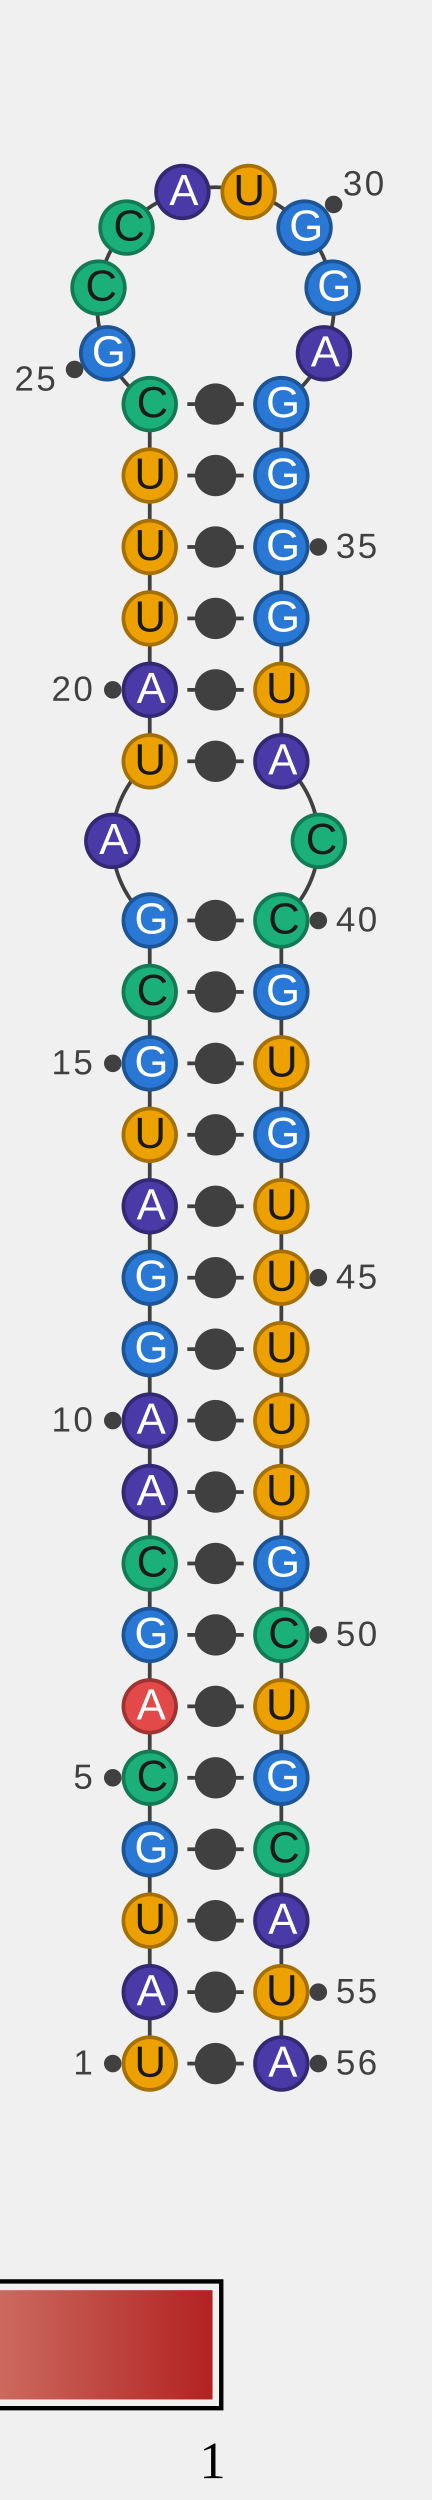
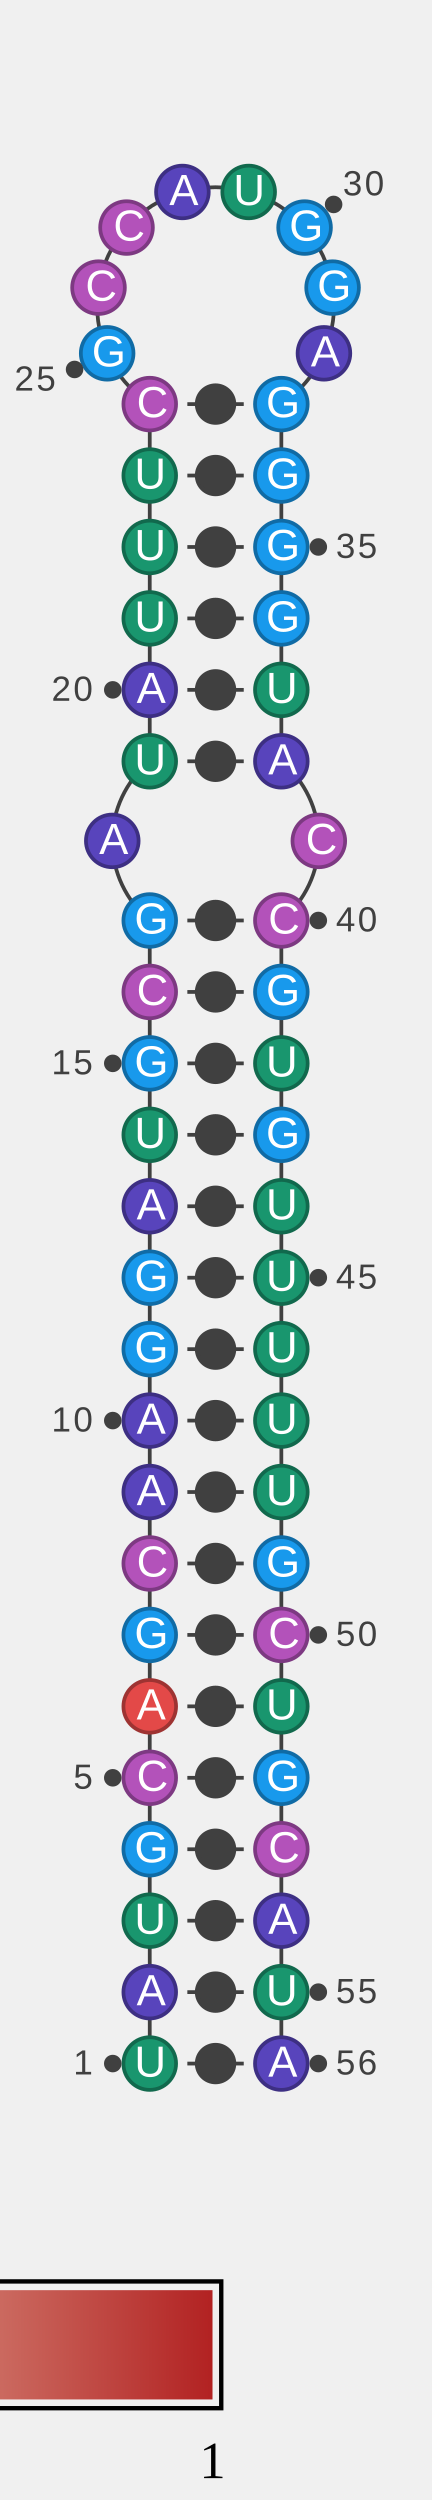
<svg xmlns="http://www.w3.org/2000/svg" width="98.612" height="571.879" viewBox="0 0 98.612 571.879">
  <path d="M 34.254 210.563 A 23.623 23.623 180 0 1 25.683 192.356" stroke="#404040" stroke-width="0.86" fill="none" />
  <path d="M 25.683 192.356 A 23.623 23.623 129.582 0 1 34.254 174.149" stroke="#404040" stroke-width="0.86" fill="none" />
  <path d="M 64.359 174.149 A 23.623 23.623 50.418 0 1 72.93 192.356" stroke="#404040" stroke-width="0.86" fill="none" />
  <path d="M 72.93 192.356 A 23.623 23.623 309.582 0 1 64.359 210.563" stroke="#404040" stroke-width="0.86" fill="none" />
  <g>
-     <circle cx="25.683" cy="192.356" r="6.021" stroke="#332874" stroke-width="0.86" fill="#4a3aa7" />
+     <circle cx="25.683" cy="192.356" r="6.021" stroke="#3d2f83" stroke-width="0.86" fill="#5844bc" />
    <text x="22.683" y="195.356" style="fill:#ffffff;font-family:Arial;font-size:10;">A</text>
  </g>
  <g>
-     <circle cx="72.93" cy="192.356" r="6.021" stroke="#127a55" stroke-width="0.86" fill="#1baf7a" />
-     <text x="69.93" y="195.356" style="fill:#1a1a1a;font-family:Arial;font-size:10;">C</text>
+     <circle cx="72.93" cy="192.356" r="6.021" stroke="#7d3982" stroke-width="0.86" fill="#b352ba" />
+     <text x="69.93" y="195.356" style="fill:#ffffff;font-family:Arial;font-size:10;">C</text>
  </g>
  <path d="M 34.254 92.437 A 27.087 27.087 203.742 0 1 24.512 80.823" stroke="#404040" stroke-width="0.86" fill="none" />
  <path d="M 24.512 80.823 A 27.087 27.087 171.245 0 1 22.535 65.794" stroke="#404040" stroke-width="0.86" fill="none" />
  <path d="M 22.535 65.794 A 27.087 27.087 171.245 0 1 28.942 52.057" stroke="#404040" stroke-width="0.86" fill="none" />
  <path d="M 28.942 52.057 A 27.087 27.087 138.747 0 1 41.727 43.913" stroke="#404040" stroke-width="0.86" fill="none" />
  <path d="M 41.727 43.913 A 27.087 27.087 106.249 0 1 56.885 43.913" stroke="#404040" stroke-width="0.86" fill="none" />
  <path d="M 56.885 43.913 A 27.087 27.087 73.751 0 1 69.67 52.057" stroke="#404040" stroke-width="0.86" fill="none" />
  <path d="M 69.67 52.057 A 27.087 27.087 41.253 0 1 76.077 65.794" stroke="#404040" stroke-width="0.86" fill="none" />
  <path d="M 76.077 65.794 A 27.087 27.087 8.755 0 1 74.1 80.823" stroke="#404040" stroke-width="0.86" fill="none" />
  <path d="M 74.1 80.823 A 27.087 27.087 303.76 0 1 64.359 92.437" stroke="#404040" stroke-width="0.86" fill="none" />
  <g>
-     <circle cx="24.512" cy="80.823" r="6.021" stroke="#1d5495" stroke-width="0.86" fill="#2a78d6" />
+     <circle cx="24.512" cy="80.823" r="6.021" stroke="#106ba5" stroke-width="0.86" fill="#1899ec" />
    <text x="21.012" y="83.823" style="fill:#ffffff;font-family:Arial;font-size:10;">G</text>
  </g>
  <g>
    <text x="8.307" y="89.351" style="fill:#404040;font-family:Arial;font-size:8;">5</text>
  </g>
  <g>
    <text x="3.307" y="89.351" style="fill:#404040;font-family:Arial;font-size:8;">2</text>
  </g>
  <g>
    <circle cx="17.057" cy="84.515" r="2.007" stroke-width="0.0" fill="#404040" />
  </g>
  <g>
-     <circle cx="22.535" cy="65.794" r="6.021" stroke="#127a55" stroke-width="0.86" fill="#1baf7a" />
-     <text x="19.535" y="68.794" style="fill:#1a1a1a;font-family:Arial;font-size:10;">C</text>
-   </g>
-   <g>
-     <circle cx="28.942" cy="52.057" r="6.021" stroke="#127a55" stroke-width="0.86" fill="#1baf7a" />
-     <text x="25.942" y="55.057" style="fill:#1a1a1a;font-family:Arial;font-size:10;">C</text>
-   </g>
-   <g>
-     <circle cx="41.727" cy="43.913" r="6.021" stroke="#332874" stroke-width="0.86" fill="#4a3aa7" />
+     <circle cx="22.535" cy="65.794" r="6.021" stroke="#7d3982" stroke-width="0.86" fill="#b352ba" />
+     <text x="19.535" y="68.794" style="fill:#ffffff;font-family:Arial;font-size:10;">C</text>
+   </g>
+   <g>
+     <circle cx="28.942" cy="52.057" r="6.021" stroke="#7d3982" stroke-width="0.86" fill="#b352ba" />
+     <text x="25.942" y="55.057" style="fill:#ffffff;font-family:Arial;font-size:10;">C</text>
+   </g>
+   <g>
+     <circle cx="41.727" cy="43.913" r="6.021" stroke="#3d2f83" stroke-width="0.86" fill="#5844bc" />
    <text x="38.727" y="46.913" style="fill:#ffffff;font-family:Arial;font-size:10;">A</text>
  </g>
  <g>
-     <circle cx="56.885" cy="43.913" r="6.021" stroke="#a57000" stroke-width="0.86" fill="#eda100" />
-     <text x="53.385" y="46.913" style="fill:#1a1a1a;font-family:Arial;font-size:10;">U</text>
-   </g>
-   <g>
-     <circle cx="69.67" cy="52.057" r="6.021" stroke="#1d5495" stroke-width="0.86" fill="#2a78d6" />
+     <circle cx="56.885" cy="43.913" r="6.021" stroke="#11694d" stroke-width="0.86" fill="#19966e" />
+     <text x="53.385" y="46.913" style="fill:#ffffff;font-family:Arial;font-size:10;">U</text>
+   </g>
+   <g>
+     <circle cx="69.67" cy="52.057" r="6.021" stroke="#106ba5" stroke-width="0.86" fill="#1899ec" />
    <text x="66.17" y="55.057" style="fill:#ffffff;font-family:Arial;font-size:10;">G</text>
  </g>
  <g>
    <text x="78.426" y="44.684" style="fill:#404040;font-family:Arial;font-size:8;">3</text>
  </g>
  <g>
    <text x="83.426" y="44.684" style="fill:#404040;font-family:Arial;font-size:8;">0</text>
  </g>
  <g>
    <circle cx="76.316" cy="46.766" r="2.007" stroke-width="0.0" fill="#404040" />
  </g>
  <g>
-     <circle cx="76.077" cy="65.794" r="6.021" stroke="#1d5495" stroke-width="0.86" fill="#2a78d6" />
+     <circle cx="76.077" cy="65.794" r="6.021" stroke="#106ba5" stroke-width="0.86" fill="#1899ec" />
    <text x="72.577" y="68.794" style="fill:#ffffff;font-family:Arial;font-size:10;">G</text>
  </g>
  <g>
-     <circle cx="74.1" cy="80.823" r="6.021" stroke="#332874" stroke-width="0.86" fill="#4a3aa7" />
+     <circle cx="74.1" cy="80.823" r="6.021" stroke="#3d2f83" stroke-width="0.86" fill="#5844bc" />
    <text x="71.1" y="83.823" style="fill:#ffffff;font-family:Arial;font-size:10;">A</text>
  </g>
  <line x1="34.254" y1="466.023" x2="34.254" y2="461.723" stroke="#404040" stroke-width="0.86" />
  <line x1="34.254" y1="449.681" x2="34.254" y2="445.38" stroke="#404040" stroke-width="0.86" />
  <line x1="34.254" y1="433.338" x2="34.254" y2="429.038" stroke="#404040" stroke-width="0.86" />
  <line x1="34.254" y1="416.996" x2="34.254" y2="412.695" stroke="#404040" stroke-width="0.86" />
  <line x1="34.254" y1="400.653" x2="34.254" y2="396.352" stroke="#404040" stroke-width="0.86" />
  <line x1="34.254" y1="384.311" x2="34.254" y2="380.01" stroke="#404040" stroke-width="0.86" />
  <line x1="34.254" y1="367.968" x2="34.254" y2="363.667" stroke="#404040" stroke-width="0.86" />
  <line x1="34.254" y1="351.625" x2="34.254" y2="347.325" stroke="#404040" stroke-width="0.86" />
  <line x1="34.254" y1="335.283" x2="34.254" y2="330.982" stroke="#404040" stroke-width="0.86" />
  <line x1="34.254" y1="318.94" x2="34.254" y2="314.64" stroke="#404040" stroke-width="0.86" />
  <line x1="34.254" y1="302.598" x2="34.254" y2="298.297" stroke="#404040" stroke-width="0.86" />
  <line x1="34.254" y1="286.255" x2="34.254" y2="281.955" stroke="#404040" stroke-width="0.86" />
  <line x1="34.254" y1="269.913" x2="34.254" y2="265.612" stroke="#404040" stroke-width="0.86" />
  <line x1="34.254" y1="253.57" x2="34.254" y2="249.269" stroke="#404040" stroke-width="0.86" />
  <line x1="34.254" y1="237.228" x2="34.254" y2="232.927" stroke="#404040" stroke-width="0.86" />
  <line x1="34.254" y1="220.885" x2="34.254" y2="216.584" stroke="#404040" stroke-width="0.86" />
  <line x1="64.359" y1="216.584" x2="64.359" y2="220.885" stroke="#404040" stroke-width="0.86" />
  <line x1="64.359" y1="232.927" x2="64.359" y2="237.228" stroke="#404040" stroke-width="0.86" />
  <line x1="64.359" y1="249.269" x2="64.359" y2="253.57" stroke="#404040" stroke-width="0.86" />
  <line x1="64.359" y1="265.612" x2="64.359" y2="269.913" stroke="#404040" stroke-width="0.86" />
  <line x1="64.359" y1="281.955" x2="64.359" y2="286.255" stroke="#404040" stroke-width="0.86" />
  <line x1="64.359" y1="298.297" x2="64.359" y2="302.598" stroke="#404040" stroke-width="0.86" />
  <line x1="64.359" y1="314.64" x2="64.359" y2="318.94" stroke="#404040" stroke-width="0.86" />
  <line x1="64.359" y1="330.982" x2="64.359" y2="335.283" stroke="#404040" stroke-width="0.86" />
  <line x1="64.359" y1="347.325" x2="64.359" y2="351.625" stroke="#404040" stroke-width="0.86" />
  <line x1="64.359" y1="363.667" x2="64.359" y2="367.968" stroke="#404040" stroke-width="0.86" />
  <line x1="64.359" y1="380.01" x2="64.359" y2="384.311" stroke="#404040" stroke-width="0.86" />
  <line x1="64.359" y1="396.352" x2="64.359" y2="400.653" stroke="#404040" stroke-width="0.86" />
  <line x1="64.359" y1="412.695" x2="64.359" y2="416.996" stroke="#404040" stroke-width="0.86" />
  <line x1="64.359" y1="429.038" x2="64.359" y2="433.338" stroke="#404040" stroke-width="0.86" />
  <line x1="64.359" y1="445.38" x2="64.359" y2="449.681" stroke="#404040" stroke-width="0.86" />
  <line x1="64.359" y1="461.723" x2="64.359" y2="466.023" stroke="#404040" stroke-width="0.86" />
  <line x1="42.855" y1="472.044" x2="45.006" y2="472.044" stroke="#404040" stroke-width="0.86" />
  <circle cx="49.306" cy="472.044" r="4.301" stroke="#404040" stroke-width="0.86" fill="#404040" />
  <line x1="53.607" y1="472.044" x2="55.757" y2="472.044" stroke="#404040" stroke-width="0.86" />
  <g>
-     <circle cx="34.254" cy="472.044" r="6.021" stroke="#a57000" stroke-width="0.86" fill="#eda100" />
-     <text x="30.754" y="475.044" style="fill:#1a1a1a;font-family:Arial;font-size:10;">U</text>
+     <circle cx="34.254" cy="472.044" r="6.021" stroke="#11694d" stroke-width="0.86" fill="#19966e" />
+     <text x="30.754" y="475.044" style="fill:#ffffff;font-family:Arial;font-size:10;">U</text>
  </g>
  <g>
    <text x="16.782" y="474.544" style="fill:#404040;font-family:Arial;font-size:8;">1</text>
  </g>
  <g>
    <circle cx="25.796" cy="472.044" r="2.007" stroke-width="0.0" fill="#404040" />
  </g>
  <g>
-     <circle cx="64.359" cy="472.044" r="6.021" stroke="#332874" stroke-width="0.86" fill="#4a3aa7" />
+     <circle cx="64.359" cy="472.044" r="6.021" stroke="#3d2f83" stroke-width="0.86" fill="#5844bc" />
    <text x="61.359" y="475.044" style="fill:#ffffff;font-family:Arial;font-size:10;">A</text>
  </g>
  <g>
    <text x="76.831" y="474.544" style="fill:#404040;font-family:Arial;font-size:8;">5</text>
  </g>
  <g>
    <text x="81.831" y="474.544" style="fill:#404040;font-family:Arial;font-size:8;">6</text>
  </g>
  <g>
    <circle cx="72.817" cy="472.044" r="2.007" stroke-width="0.0" fill="#404040" />
  </g>
  <line x1="42.855" y1="455.702" x2="45.006" y2="455.702" stroke="#404040" stroke-width="0.86" />
  <circle cx="49.306" cy="455.702" r="4.301" stroke="#404040" stroke-width="0.86" fill="#404040" />
  <line x1="53.607" y1="455.702" x2="55.757" y2="455.702" stroke="#404040" stroke-width="0.86" />
  <g>
-     <circle cx="34.254" cy="455.702" r="6.021" stroke="#332874" stroke-width="0.86" fill="#4a3aa7" />
+     <circle cx="34.254" cy="455.702" r="6.021" stroke="#3d2f83" stroke-width="0.86" fill="#5844bc" />
    <text x="31.254" y="458.702" style="fill:#ffffff;font-family:Arial;font-size:10;">A</text>
  </g>
  <g>
-     <circle cx="64.359" cy="455.702" r="6.021" stroke="#a57000" stroke-width="0.86" fill="#eda100" />
-     <text x="60.859" y="458.702" style="fill:#1a1a1a;font-family:Arial;font-size:10;">U</text>
+     <circle cx="64.359" cy="455.702" r="6.021" stroke="#11694d" stroke-width="0.86" fill="#19966e" />
+     <text x="60.859" y="458.702" style="fill:#ffffff;font-family:Arial;font-size:10;">U</text>
  </g>
  <g>
    <text x="76.831" y="458.202" style="fill:#404040;font-family:Arial;font-size:8;">5</text>
  </g>
  <g>
    <text x="81.831" y="458.202" style="fill:#404040;font-family:Arial;font-size:8;">5</text>
  </g>
  <g>
    <circle cx="72.817" cy="455.702" r="2.007" stroke-width="0.0" fill="#404040" />
  </g>
  <line x1="42.855" y1="439.359" x2="45.006" y2="439.359" stroke="#404040" stroke-width="0.86" />
  <circle cx="49.306" cy="439.359" r="4.301" stroke="#404040" stroke-width="0.86" fill="#404040" />
  <line x1="53.607" y1="439.359" x2="55.757" y2="439.359" stroke="#404040" stroke-width="0.86" />
  <g>
-     <circle cx="34.254" cy="439.359" r="6.021" stroke="#a57000" stroke-width="0.86" fill="#eda100" />
-     <text x="30.754" y="442.359" style="fill:#1a1a1a;font-family:Arial;font-size:10;">U</text>
-   </g>
-   <g>
-     <circle cx="64.359" cy="439.359" r="6.021" stroke="#332874" stroke-width="0.86" fill="#4a3aa7" />
+     <circle cx="34.254" cy="439.359" r="6.021" stroke="#11694d" stroke-width="0.86" fill="#19966e" />
+     <text x="30.754" y="442.359" style="fill:#ffffff;font-family:Arial;font-size:10;">U</text>
+   </g>
+   <g>
+     <circle cx="64.359" cy="439.359" r="6.021" stroke="#3d2f83" stroke-width="0.86" fill="#5844bc" />
    <text x="61.359" y="442.359" style="fill:#ffffff;font-family:Arial;font-size:10;">A</text>
  </g>
  <line x1="42.855" y1="423.017" x2="45.006" y2="423.017" stroke="#404040" stroke-width="0.86" />
  <circle cx="49.306" cy="423.017" r="4.301" stroke="#404040" stroke-width="0.86" fill="#404040" />
  <line x1="53.607" y1="423.017" x2="55.757" y2="423.017" stroke="#404040" stroke-width="0.86" />
  <g>
-     <circle cx="34.254" cy="423.017" r="6.021" stroke="#1d5495" stroke-width="0.86" fill="#2a78d6" />
+     <circle cx="34.254" cy="423.017" r="6.021" stroke="#106ba5" stroke-width="0.86" fill="#1899ec" />
    <text x="30.754" y="426.017" style="fill:#ffffff;font-family:Arial;font-size:10;">G</text>
  </g>
  <g>
-     <circle cx="64.359" cy="423.017" r="6.021" stroke="#127a55" stroke-width="0.86" fill="#1baf7a" />
-     <text x="61.359" y="426.017" style="fill:#1a1a1a;font-family:Arial;font-size:10;">C</text>
+     <circle cx="64.359" cy="423.017" r="6.021" stroke="#7d3982" stroke-width="0.86" fill="#b352ba" />
+     <text x="61.359" y="426.017" style="fill:#ffffff;font-family:Arial;font-size:10;">C</text>
  </g>
  <line x1="42.855" y1="406.674" x2="45.006" y2="406.674" stroke="#404040" stroke-width="0.86" />
  <circle cx="49.306" cy="406.674" r="4.301" stroke="#404040" stroke-width="0.86" fill="#404040" />
  <line x1="53.607" y1="406.674" x2="55.757" y2="406.674" stroke="#404040" stroke-width="0.86" />
  <g>
-     <circle cx="34.254" cy="406.674" r="6.021" stroke="#127a55" stroke-width="0.86" fill="#1baf7a" />
-     <text x="31.254" y="409.674" style="fill:#1a1a1a;font-family:Arial;font-size:10;">C</text>
+     <circle cx="34.254" cy="406.674" r="6.021" stroke="#7d3982" stroke-width="0.86" fill="#b352ba" />
+     <text x="31.254" y="409.674" style="fill:#ffffff;font-family:Arial;font-size:10;">C</text>
  </g>
  <g>
    <text x="16.782" y="409.174" style="fill:#404040;font-family:Arial;font-size:8;">5</text>
  </g>
  <g>
    <circle cx="25.796" cy="406.674" r="2.007" stroke-width="0.0" fill="#404040" />
  </g>
  <g>
-     <circle cx="64.359" cy="406.674" r="6.021" stroke="#1d5495" stroke-width="0.86" fill="#2a78d6" />
+     <circle cx="64.359" cy="406.674" r="6.021" stroke="#106ba5" stroke-width="0.86" fill="#1899ec" />
    <text x="60.859" y="409.674" style="fill:#ffffff;font-family:Arial;font-size:10;">G</text>
  </g>
  <line x1="42.855" y1="390.331" x2="45.006" y2="390.331" stroke="#404040" stroke-width="0.86" />
  <circle cx="49.306" cy="390.331" r="4.301" stroke="#404040" stroke-width="0.86" fill="#404040" />
  <line x1="53.607" y1="390.331" x2="55.757" y2="390.331" stroke="#404040" stroke-width="0.86" />
  <g>
    <circle cx="34.254" cy="390.331" r="6.021" stroke="#9e3332" stroke-width="0.86" fill="#e34948" />
    <text x="31.254" y="393.331" style="fill:#ffffff;font-family:Arial;font-size:10;">A</text>
  </g>
  <g>
-     <circle cx="64.359" cy="390.331" r="6.021" stroke="#a57000" stroke-width="0.86" fill="#eda100" />
-     <text x="60.859" y="393.331" style="fill:#1a1a1a;font-family:Arial;font-size:10;">U</text>
+     <circle cx="64.359" cy="390.331" r="6.021" stroke="#11694d" stroke-width="0.86" fill="#19966e" />
+     <text x="60.859" y="393.331" style="fill:#ffffff;font-family:Arial;font-size:10;">U</text>
  </g>
  <line x1="42.855" y1="373.989" x2="45.006" y2="373.989" stroke="#404040" stroke-width="0.86" />
  <circle cx="49.306" cy="373.989" r="4.301" stroke="#404040" stroke-width="0.86" fill="#404040" />
  <line x1="53.607" y1="373.989" x2="55.757" y2="373.989" stroke="#404040" stroke-width="0.86" />
  <g>
-     <circle cx="34.254" cy="373.989" r="6.021" stroke="#1d5495" stroke-width="0.86" fill="#2a78d6" />
+     <circle cx="34.254" cy="373.989" r="6.021" stroke="#106ba5" stroke-width="0.86" fill="#1899ec" />
    <text x="30.754" y="376.989" style="fill:#ffffff;font-family:Arial;font-size:10;">G</text>
  </g>
  <g>
-     <circle cx="64.359" cy="373.989" r="6.021" stroke="#127a55" stroke-width="0.86" fill="#1baf7a" />
-     <text x="61.359" y="376.989" style="fill:#1a1a1a;font-family:Arial;font-size:10;">C</text>
+     <circle cx="64.359" cy="373.989" r="6.021" stroke="#7d3982" stroke-width="0.86" fill="#b352ba" />
+     <text x="61.359" y="376.989" style="fill:#ffffff;font-family:Arial;font-size:10;">C</text>
  </g>
  <g>
    <text x="76.831" y="376.489" style="fill:#404040;font-family:Arial;font-size:8;">5</text>
  </g>
  <g>
    <text x="81.831" y="376.489" style="fill:#404040;font-family:Arial;font-size:8;">0</text>
  </g>
  <g>
    <circle cx="72.817" cy="373.989" r="2.007" stroke-width="0.0" fill="#404040" />
  </g>
  <line x1="42.855" y1="357.646" x2="45.006" y2="357.646" stroke="#404040" stroke-width="0.86" />
  <circle cx="49.306" cy="357.646" r="4.301" stroke="#404040" stroke-width="0.86" fill="#404040" />
  <line x1="53.607" y1="357.646" x2="55.757" y2="357.646" stroke="#404040" stroke-width="0.86" />
  <g>
-     <circle cx="34.254" cy="357.646" r="6.021" stroke="#127a55" stroke-width="0.86" fill="#1baf7a" />
-     <text x="31.254" y="360.646" style="fill:#1a1a1a;font-family:Arial;font-size:10;">C</text>
-   </g>
-   <g>
-     <circle cx="64.359" cy="357.646" r="6.021" stroke="#1d5495" stroke-width="0.86" fill="#2a78d6" />
+     <circle cx="34.254" cy="357.646" r="6.021" stroke="#7d3982" stroke-width="0.86" fill="#b352ba" />
+     <text x="31.254" y="360.646" style="fill:#ffffff;font-family:Arial;font-size:10;">C</text>
+   </g>
+   <g>
+     <circle cx="64.359" cy="357.646" r="6.021" stroke="#106ba5" stroke-width="0.86" fill="#1899ec" />
    <text x="60.859" y="360.646" style="fill:#ffffff;font-family:Arial;font-size:10;">G</text>
  </g>
  <line x1="42.855" y1="341.304" x2="45.006" y2="341.304" stroke="#404040" stroke-width="0.86" />
  <circle cx="49.306" cy="341.304" r="4.301" stroke="#404040" stroke-width="0.86" fill="#404040" />
  <line x1="53.607" y1="341.304" x2="55.757" y2="341.304" stroke="#404040" stroke-width="0.86" />
  <g>
-     <circle cx="34.254" cy="341.304" r="6.021" stroke="#332874" stroke-width="0.86" fill="#4a3aa7" />
+     <circle cx="34.254" cy="341.304" r="6.021" stroke="#3d2f83" stroke-width="0.86" fill="#5844bc" />
    <text x="31.254" y="344.304" style="fill:#ffffff;font-family:Arial;font-size:10;">A</text>
  </g>
  <g>
-     <circle cx="64.359" cy="341.304" r="6.021" stroke="#a57000" stroke-width="0.86" fill="#eda100" />
-     <text x="60.859" y="344.304" style="fill:#1a1a1a;font-family:Arial;font-size:10;">U</text>
+     <circle cx="64.359" cy="341.304" r="6.021" stroke="#11694d" stroke-width="0.86" fill="#19966e" />
+     <text x="60.859" y="344.304" style="fill:#ffffff;font-family:Arial;font-size:10;">U</text>
  </g>
  <line x1="42.855" y1="324.961" x2="45.006" y2="324.961" stroke="#404040" stroke-width="0.86" />
  <circle cx="49.306" cy="324.961" r="4.301" stroke="#404040" stroke-width="0.86" fill="#404040" />
  <line x1="53.607" y1="324.961" x2="55.757" y2="324.961" stroke="#404040" stroke-width="0.86" />
  <g>
-     <circle cx="34.254" cy="324.961" r="6.021" stroke="#332874" stroke-width="0.86" fill="#4a3aa7" />
+     <circle cx="34.254" cy="324.961" r="6.021" stroke="#3d2f83" stroke-width="0.86" fill="#5844bc" />
    <text x="31.254" y="327.961" style="fill:#ffffff;font-family:Arial;font-size:10;">A</text>
  </g>
  <g>
    <text x="16.782" y="327.461" style="fill:#404040;font-family:Arial;font-size:8;">0</text>
  </g>
  <g>
    <text x="11.782" y="327.461" style="fill:#404040;font-family:Arial;font-size:8;">1</text>
  </g>
  <g>
    <circle cx="25.796" cy="324.961" r="2.007" stroke-width="0.0" fill="#404040" />
  </g>
  <g>
-     <circle cx="64.359" cy="324.961" r="6.021" stroke="#a57000" stroke-width="0.86" fill="#eda100" />
-     <text x="60.859" y="327.961" style="fill:#1a1a1a;font-family:Arial;font-size:10;">U</text>
+     <circle cx="64.359" cy="324.961" r="6.021" stroke="#11694d" stroke-width="0.86" fill="#19966e" />
+     <text x="60.859" y="327.961" style="fill:#ffffff;font-family:Arial;font-size:10;">U</text>
  </g>
  <line x1="42.855" y1="308.619" x2="45.006" y2="308.619" stroke="#404040" stroke-width="0.86" />
  <circle cx="49.306" cy="308.619" r="4.301" stroke="#404040" stroke-width="0.86" fill="#404040" />
  <line x1="53.607" y1="308.619" x2="55.757" y2="308.619" stroke="#404040" stroke-width="0.86" />
  <g>
-     <circle cx="34.254" cy="308.619" r="6.021" stroke="#1d5495" stroke-width="0.86" fill="#2a78d6" />
+     <circle cx="34.254" cy="308.619" r="6.021" stroke="#106ba5" stroke-width="0.86" fill="#1899ec" />
    <text x="30.754" y="311.619" style="fill:#ffffff;font-family:Arial;font-size:10;">G</text>
  </g>
  <g>
-     <circle cx="64.359" cy="308.619" r="6.021" stroke="#a57000" stroke-width="0.86" fill="#eda100" />
-     <text x="60.859" y="311.619" style="fill:#1a1a1a;font-family:Arial;font-size:10;">U</text>
+     <circle cx="64.359" cy="308.619" r="6.021" stroke="#11694d" stroke-width="0.86" fill="#19966e" />
+     <text x="60.859" y="311.619" style="fill:#ffffff;font-family:Arial;font-size:10;">U</text>
  </g>
  <line x1="42.855" y1="292.276" x2="45.006" y2="292.276" stroke="#404040" stroke-width="0.86" />
  <circle cx="49.306" cy="292.276" r="4.301" stroke="#404040" stroke-width="0.86" fill="#404040" />
  <line x1="53.607" y1="292.276" x2="55.757" y2="292.276" stroke="#404040" stroke-width="0.86" />
  <g>
-     <circle cx="34.254" cy="292.276" r="6.021" stroke="#1d5495" stroke-width="0.86" fill="#2a78d6" />
+     <circle cx="34.254" cy="292.276" r="6.021" stroke="#106ba5" stroke-width="0.86" fill="#1899ec" />
    <text x="30.754" y="295.276" style="fill:#ffffff;font-family:Arial;font-size:10;">G</text>
  </g>
  <g>
-     <circle cx="64.359" cy="292.276" r="6.021" stroke="#a57000" stroke-width="0.86" fill="#eda100" />
-     <text x="60.859" y="295.276" style="fill:#1a1a1a;font-family:Arial;font-size:10;">U</text>
+     <circle cx="64.359" cy="292.276" r="6.021" stroke="#11694d" stroke-width="0.86" fill="#19966e" />
+     <text x="60.859" y="295.276" style="fill:#ffffff;font-family:Arial;font-size:10;">U</text>
  </g>
  <g>
    <text x="76.831" y="294.776" style="fill:#404040;font-family:Arial;font-size:8;">4</text>
  </g>
  <g>
    <text x="81.831" y="294.776" style="fill:#404040;font-family:Arial;font-size:8;">5</text>
  </g>
  <g>
    <circle cx="72.817" cy="292.276" r="2.007" stroke-width="0.0" fill="#404040" />
  </g>
  <line x1="42.855" y1="275.934" x2="45.006" y2="275.934" stroke="#404040" stroke-width="0.86" />
  <circle cx="49.306" cy="275.934" r="4.301" stroke="#404040" stroke-width="0.86" fill="#404040" />
  <line x1="53.607" y1="275.934" x2="55.757" y2="275.934" stroke="#404040" stroke-width="0.86" />
  <g>
-     <circle cx="34.254" cy="275.934" r="6.021" stroke="#332874" stroke-width="0.86" fill="#4a3aa7" />
+     <circle cx="34.254" cy="275.934" r="6.021" stroke="#3d2f83" stroke-width="0.86" fill="#5844bc" />
    <text x="31.254" y="278.934" style="fill:#ffffff;font-family:Arial;font-size:10;">A</text>
  </g>
  <g>
-     <circle cx="64.359" cy="275.934" r="6.021" stroke="#a57000" stroke-width="0.86" fill="#eda100" />
-     <text x="60.859" y="278.934" style="fill:#1a1a1a;font-family:Arial;font-size:10;">U</text>
+     <circle cx="64.359" cy="275.934" r="6.021" stroke="#11694d" stroke-width="0.86" fill="#19966e" />
+     <text x="60.859" y="278.934" style="fill:#ffffff;font-family:Arial;font-size:10;">U</text>
  </g>
  <line x1="42.855" y1="259.591" x2="45.006" y2="259.591" stroke="#404040" stroke-width="0.86" />
  <circle cx="49.306" cy="259.591" r="4.301" stroke="#404040" stroke-width="0.86" fill="#404040" />
  <line x1="53.607" y1="259.591" x2="55.757" y2="259.591" stroke="#404040" stroke-width="0.86" />
  <g>
-     <circle cx="34.254" cy="259.591" r="6.021" stroke="#a57000" stroke-width="0.86" fill="#eda100" />
-     <text x="30.754" y="262.591" style="fill:#1a1a1a;font-family:Arial;font-size:10;">U</text>
-   </g>
-   <g>
-     <circle cx="64.359" cy="259.591" r="6.021" stroke="#1d5495" stroke-width="0.86" fill="#2a78d6" />
+     <circle cx="34.254" cy="259.591" r="6.021" stroke="#11694d" stroke-width="0.86" fill="#19966e" />
+     <text x="30.754" y="262.591" style="fill:#ffffff;font-family:Arial;font-size:10;">U</text>
+   </g>
+   <g>
+     <circle cx="64.359" cy="259.591" r="6.021" stroke="#106ba5" stroke-width="0.86" fill="#1899ec" />
    <text x="60.859" y="262.591" style="fill:#ffffff;font-family:Arial;font-size:10;">G</text>
  </g>
  <line x1="42.855" y1="243.248" x2="45.006" y2="243.248" stroke="#404040" stroke-width="0.86" />
  <circle cx="49.306" cy="243.248" r="4.301" stroke="#404040" stroke-width="0.86" fill="#404040" />
  <line x1="53.607" y1="243.248" x2="55.757" y2="243.248" stroke="#404040" stroke-width="0.86" />
  <g>
-     <circle cx="34.254" cy="243.248" r="6.021" stroke="#1d5495" stroke-width="0.86" fill="#2a78d6" />
+     <circle cx="34.254" cy="243.248" r="6.021" stroke="#106ba5" stroke-width="0.86" fill="#1899ec" />
    <text x="30.754" y="246.248" style="fill:#ffffff;font-family:Arial;font-size:10;">G</text>
  </g>
  <g>
    <text x="16.782" y="245.748" style="fill:#404040;font-family:Arial;font-size:8;">5</text>
  </g>
  <g>
    <text x="11.782" y="245.748" style="fill:#404040;font-family:Arial;font-size:8;">1</text>
  </g>
  <g>
    <circle cx="25.796" cy="243.248" r="2.007" stroke-width="0.0" fill="#404040" />
  </g>
  <g>
-     <circle cx="64.359" cy="243.248" r="6.021" stroke="#a57000" stroke-width="0.86" fill="#eda100" />
-     <text x="60.859" y="246.248" style="fill:#1a1a1a;font-family:Arial;font-size:10;">U</text>
+     <circle cx="64.359" cy="243.248" r="6.021" stroke="#11694d" stroke-width="0.86" fill="#19966e" />
+     <text x="60.859" y="246.248" style="fill:#ffffff;font-family:Arial;font-size:10;">U</text>
  </g>
  <line x1="42.855" y1="226.906" x2="45.006" y2="226.906" stroke="#404040" stroke-width="0.86" />
  <circle cx="49.306" cy="226.906" r="4.301" stroke="#404040" stroke-width="0.86" fill="#404040" />
  <line x1="53.607" y1="226.906" x2="55.757" y2="226.906" stroke="#404040" stroke-width="0.86" />
  <g>
-     <circle cx="34.254" cy="226.906" r="6.021" stroke="#127a55" stroke-width="0.86" fill="#1baf7a" />
-     <text x="31.254" y="229.906" style="fill:#1a1a1a;font-family:Arial;font-size:10;">C</text>
-   </g>
-   <g>
-     <circle cx="64.359" cy="226.906" r="6.021" stroke="#1d5495" stroke-width="0.86" fill="#2a78d6" />
+     <circle cx="34.254" cy="226.906" r="6.021" stroke="#7d3982" stroke-width="0.86" fill="#b352ba" />
+     <text x="31.254" y="229.906" style="fill:#ffffff;font-family:Arial;font-size:10;">C</text>
+   </g>
+   <g>
+     <circle cx="64.359" cy="226.906" r="6.021" stroke="#106ba5" stroke-width="0.86" fill="#1899ec" />
    <text x="60.859" y="229.906" style="fill:#ffffff;font-family:Arial;font-size:10;">G</text>
  </g>
  <line x1="42.855" y1="210.563" x2="45.006" y2="210.563" stroke="#404040" stroke-width="0.86" />
  <circle cx="49.306" cy="210.563" r="4.301" stroke="#404040" stroke-width="0.86" fill="#404040" />
  <line x1="53.607" y1="210.563" x2="55.757" y2="210.563" stroke="#404040" stroke-width="0.86" />
  <g>
-     <circle cx="34.254" cy="210.563" r="6.021" stroke="#1d5495" stroke-width="0.86" fill="#2a78d6" />
+     <circle cx="34.254" cy="210.563" r="6.021" stroke="#106ba5" stroke-width="0.86" fill="#1899ec" />
    <text x="30.754" y="213.563" style="fill:#ffffff;font-family:Arial;font-size:10;">G</text>
  </g>
  <g>
-     <circle cx="64.359" cy="210.563" r="6.021" stroke="#127a55" stroke-width="0.86" fill="#1baf7a" />
-     <text x="61.359" y="213.563" style="fill:#1a1a1a;font-family:Arial;font-size:10;">C</text>
+     <circle cx="64.359" cy="210.563" r="6.021" stroke="#7d3982" stroke-width="0.86" fill="#b352ba" />
+     <text x="61.359" y="213.563" style="fill:#ffffff;font-family:Arial;font-size:10;">C</text>
  </g>
  <g>
    <text x="76.831" y="213.063" style="fill:#404040;font-family:Arial;font-size:8;">4</text>
  </g>
  <g>
    <text x="81.831" y="213.063" style="fill:#404040;font-family:Arial;font-size:8;">0</text>
  </g>
  <g>
    <circle cx="72.817" cy="210.563" r="2.007" stroke-width="0.0" fill="#404040" />
  </g>
  <line x1="34.254" y1="168.128" x2="34.254" y2="163.828" stroke="#404040" stroke-width="0.86" />
  <line x1="34.254" y1="151.786" x2="34.254" y2="147.485" stroke="#404040" stroke-width="0.86" />
  <line x1="34.254" y1="135.443" x2="34.254" y2="131.143" stroke="#404040" stroke-width="0.86" />
  <line x1="34.254" y1="119.101" x2="34.254" y2="114.8" stroke="#404040" stroke-width="0.86" />
  <line x1="34.254" y1="102.758" x2="34.254" y2="98.457" stroke="#404040" stroke-width="0.86" />
  <line x1="64.359" y1="98.457" x2="64.359" y2="102.758" stroke="#404040" stroke-width="0.86" />
  <line x1="64.359" y1="114.8" x2="64.359" y2="119.101" stroke="#404040" stroke-width="0.86" />
  <line x1="64.359" y1="131.143" x2="64.359" y2="135.443" stroke="#404040" stroke-width="0.86" />
  <line x1="64.359" y1="147.485" x2="64.359" y2="151.786" stroke="#404040" stroke-width="0.86" />
  <line x1="64.359" y1="163.828" x2="64.359" y2="168.128" stroke="#404040" stroke-width="0.86" />
  <line x1="42.855" y1="174.149" x2="45.006" y2="174.149" stroke="#404040" stroke-width="0.86" />
  <circle cx="49.306" cy="174.149" r="4.301" stroke="#404040" stroke-width="0.86" fill="#404040" />
  <line x1="53.607" y1="174.149" x2="55.757" y2="174.149" stroke="#404040" stroke-width="0.86" />
  <g>
-     <circle cx="34.254" cy="174.149" r="6.021" stroke="#a57000" stroke-width="0.86" fill="#eda100" />
-     <text x="30.754" y="177.149" style="fill:#1a1a1a;font-family:Arial;font-size:10;">U</text>
-   </g>
-   <g>
-     <circle cx="64.359" cy="174.149" r="6.021" stroke="#332874" stroke-width="0.86" fill="#4a3aa7" />
+     <circle cx="34.254" cy="174.149" r="6.021" stroke="#11694d" stroke-width="0.86" fill="#19966e" />
+     <text x="30.754" y="177.149" style="fill:#ffffff;font-family:Arial;font-size:10;">U</text>
+   </g>
+   <g>
+     <circle cx="64.359" cy="174.149" r="6.021" stroke="#3d2f83" stroke-width="0.86" fill="#5844bc" />
    <text x="61.359" y="177.149" style="fill:#ffffff;font-family:Arial;font-size:10;">A</text>
  </g>
  <line x1="42.855" y1="157.807" x2="45.006" y2="157.807" stroke="#404040" stroke-width="0.86" />
  <circle cx="49.306" cy="157.807" r="4.301" stroke="#404040" stroke-width="0.86" fill="#404040" />
  <line x1="53.607" y1="157.807" x2="55.757" y2="157.807" stroke="#404040" stroke-width="0.86" />
  <g>
-     <circle cx="34.254" cy="157.807" r="6.021" stroke="#332874" stroke-width="0.86" fill="#4a3aa7" />
+     <circle cx="34.254" cy="157.807" r="6.021" stroke="#3d2f83" stroke-width="0.86" fill="#5844bc" />
    <text x="31.254" y="160.807" style="fill:#ffffff;font-family:Arial;font-size:10;">A</text>
  </g>
  <g>
    <text x="16.782" y="160.307" style="fill:#404040;font-family:Arial;font-size:8;">0</text>
  </g>
  <g>
    <text x="11.782" y="160.307" style="fill:#404040;font-family:Arial;font-size:8;">2</text>
  </g>
  <g>
    <circle cx="25.796" cy="157.807" r="2.007" stroke-width="0.0" fill="#404040" />
  </g>
  <g>
-     <circle cx="64.359" cy="157.807" r="6.021" stroke="#a57000" stroke-width="0.86" fill="#eda100" />
-     <text x="60.859" y="160.807" style="fill:#1a1a1a;font-family:Arial;font-size:10;">U</text>
+     <circle cx="64.359" cy="157.807" r="6.021" stroke="#11694d" stroke-width="0.86" fill="#19966e" />
+     <text x="60.859" y="160.807" style="fill:#ffffff;font-family:Arial;font-size:10;">U</text>
  </g>
  <line x1="42.855" y1="141.464" x2="45.006" y2="141.464" stroke="#404040" stroke-width="0.86" />
  <circle cx="49.306" cy="141.464" r="4.301" stroke="#404040" stroke-width="0.86" fill="#404040" />
  <line x1="53.607" y1="141.464" x2="55.757" y2="141.464" stroke="#404040" stroke-width="0.86" />
  <g>
-     <circle cx="34.254" cy="141.464" r="6.021" stroke="#a57000" stroke-width="0.86" fill="#eda100" />
-     <text x="30.754" y="144.464" style="fill:#1a1a1a;font-family:Arial;font-size:10;">U</text>
-   </g>
-   <g>
-     <circle cx="64.359" cy="141.464" r="6.021" stroke="#1d5495" stroke-width="0.86" fill="#2a78d6" />
+     <circle cx="34.254" cy="141.464" r="6.021" stroke="#11694d" stroke-width="0.86" fill="#19966e" />
+     <text x="30.754" y="144.464" style="fill:#ffffff;font-family:Arial;font-size:10;">U</text>
+   </g>
+   <g>
+     <circle cx="64.359" cy="141.464" r="6.021" stroke="#106ba5" stroke-width="0.86" fill="#1899ec" />
    <text x="60.859" y="144.464" style="fill:#ffffff;font-family:Arial;font-size:10;">G</text>
  </g>
  <line x1="42.855" y1="125.122" x2="45.006" y2="125.122" stroke="#404040" stroke-width="0.86" />
  <circle cx="49.306" cy="125.122" r="4.301" stroke="#404040" stroke-width="0.86" fill="#404040" />
  <line x1="53.607" y1="125.122" x2="55.757" y2="125.122" stroke="#404040" stroke-width="0.86" />
  <g>
-     <circle cx="34.254" cy="125.122" r="6.021" stroke="#a57000" stroke-width="0.86" fill="#eda100" />
-     <text x="30.754" y="128.122" style="fill:#1a1a1a;font-family:Arial;font-size:10;">U</text>
-   </g>
-   <g>
-     <circle cx="64.359" cy="125.122" r="6.021" stroke="#1d5495" stroke-width="0.86" fill="#2a78d6" />
+     <circle cx="34.254" cy="125.122" r="6.021" stroke="#11694d" stroke-width="0.86" fill="#19966e" />
+     <text x="30.754" y="128.122" style="fill:#ffffff;font-family:Arial;font-size:10;">U</text>
+   </g>
+   <g>
+     <circle cx="64.359" cy="125.122" r="6.021" stroke="#106ba5" stroke-width="0.86" fill="#1899ec" />
    <text x="60.859" y="128.122" style="fill:#ffffff;font-family:Arial;font-size:10;">G</text>
  </g>
  <g>
    <text x="76.831" y="127.622" style="fill:#404040;font-family:Arial;font-size:8;">3</text>
  </g>
  <g>
    <text x="81.831" y="127.622" style="fill:#404040;font-family:Arial;font-size:8;">5</text>
  </g>
  <g>
    <circle cx="72.817" cy="125.122" r="2.007" stroke-width="0.0" fill="#404040" />
  </g>
  <line x1="42.855" y1="108.779" x2="45.006" y2="108.779" stroke="#404040" stroke-width="0.86" />
  <circle cx="49.306" cy="108.779" r="4.301" stroke="#404040" stroke-width="0.86" fill="#404040" />
  <line x1="53.607" y1="108.779" x2="55.757" y2="108.779" stroke="#404040" stroke-width="0.86" />
  <g>
-     <circle cx="34.254" cy="108.779" r="6.021" stroke="#a57000" stroke-width="0.86" fill="#eda100" />
-     <text x="30.754" y="111.779" style="fill:#1a1a1a;font-family:Arial;font-size:10;">U</text>
-   </g>
-   <g>
-     <circle cx="64.359" cy="108.779" r="6.021" stroke="#1d5495" stroke-width="0.86" fill="#2a78d6" />
+     <circle cx="34.254" cy="108.779" r="6.021" stroke="#11694d" stroke-width="0.86" fill="#19966e" />
+     <text x="30.754" y="111.779" style="fill:#ffffff;font-family:Arial;font-size:10;">U</text>
+   </g>
+   <g>
+     <circle cx="64.359" cy="108.779" r="6.021" stroke="#106ba5" stroke-width="0.86" fill="#1899ec" />
    <text x="60.859" y="111.779" style="fill:#ffffff;font-family:Arial;font-size:10;">G</text>
  </g>
  <line x1="42.855" y1="92.437" x2="45.006" y2="92.437" stroke="#404040" stroke-width="0.86" />
  <circle cx="49.306" cy="92.437" r="4.301" stroke="#404040" stroke-width="0.86" fill="#404040" />
  <line x1="53.607" y1="92.437" x2="55.757" y2="92.437" stroke="#404040" stroke-width="0.86" />
  <g>
-     <circle cx="34.254" cy="92.437" r="6.021" stroke="#127a55" stroke-width="0.86" fill="#1baf7a" />
-     <text x="31.254" y="95.437" style="fill:#1a1a1a;font-family:Arial;font-size:10;">C</text>
-   </g>
-   <g>
-     <circle cx="64.359" cy="92.437" r="6.021" stroke="#1d5495" stroke-width="0.86" fill="#2a78d6" />
+     <circle cx="34.254" cy="92.437" r="6.021" stroke="#7d3982" stroke-width="0.86" fill="#b352ba" />
+     <text x="31.254" y="95.437" style="fill:#ffffff;font-family:Arial;font-size:10;">C</text>
+   </g>
+   <g>
+     <circle cx="64.359" cy="92.437" r="6.021" stroke="#106ba5" stroke-width="0.86" fill="#1899ec" />
    <text x="60.859" y="95.437" style="fill:#ffffff;font-family:Arial;font-size:10;">G</text>
  </g>
  <defs>
    <linearGradient id="reactivities_scale" x1="0%" x2="100%" y1="0%" y2="0%">
      <stop offset="0%" stop-color="lightyellow" />
      <stop offset="100%" stop-color="firebrick" />
    </linearGradient>
  </defs>
  <rect fill="url(#reactivities_scale)" x="-101.388" y="523.879" width="150" height="25" />
  <rect fill="none" x="-103.388" y="521.879" width="154" height="29" stroke="black" stroke-width="1" />
  <text text-anchor="middle" x="-101.388" y="566.879">0</text>
  <text text-anchor="middle" x="48.612" y="566.879">1</text>
  <text text-anchor="start" x="-103.388" y="516.879">Reactivity</text>
</svg>
